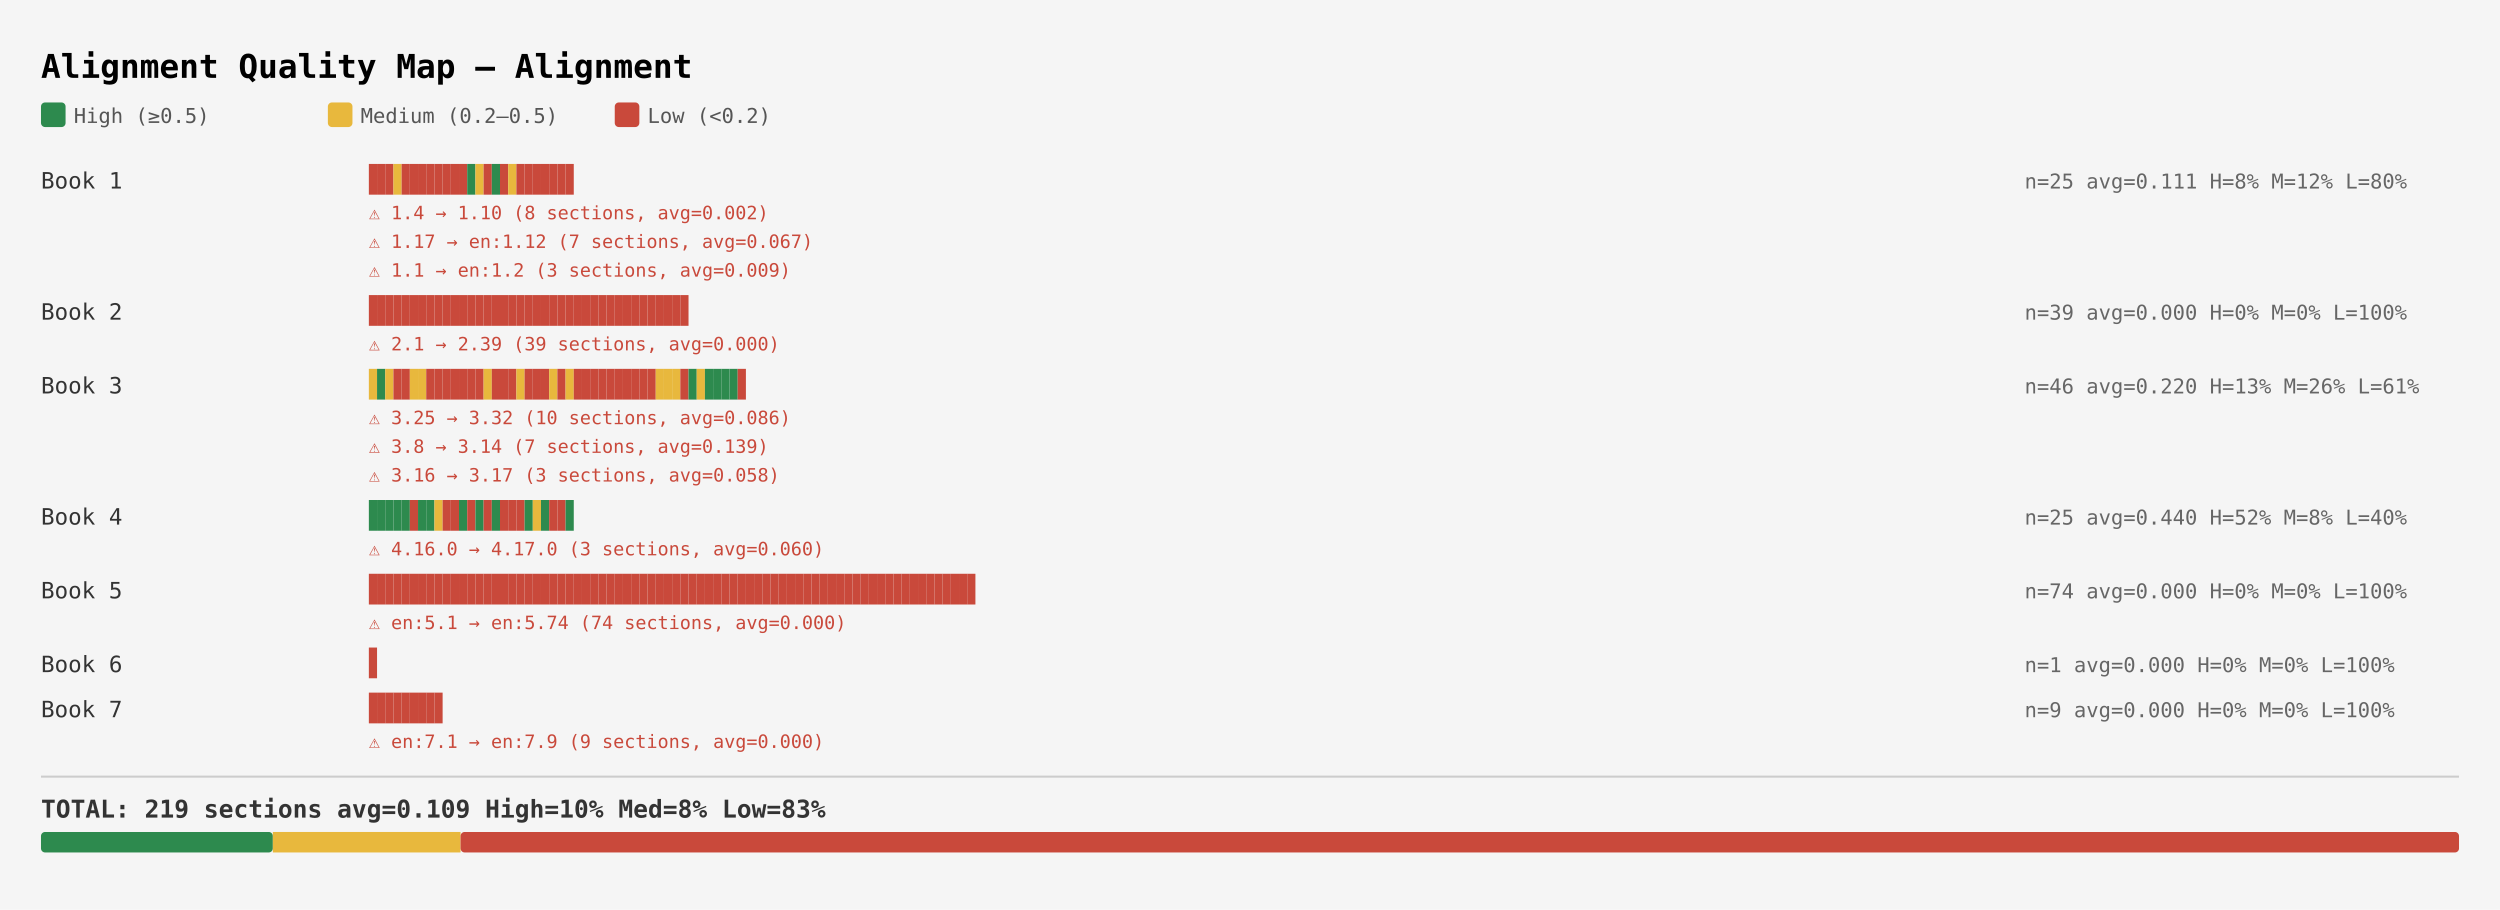
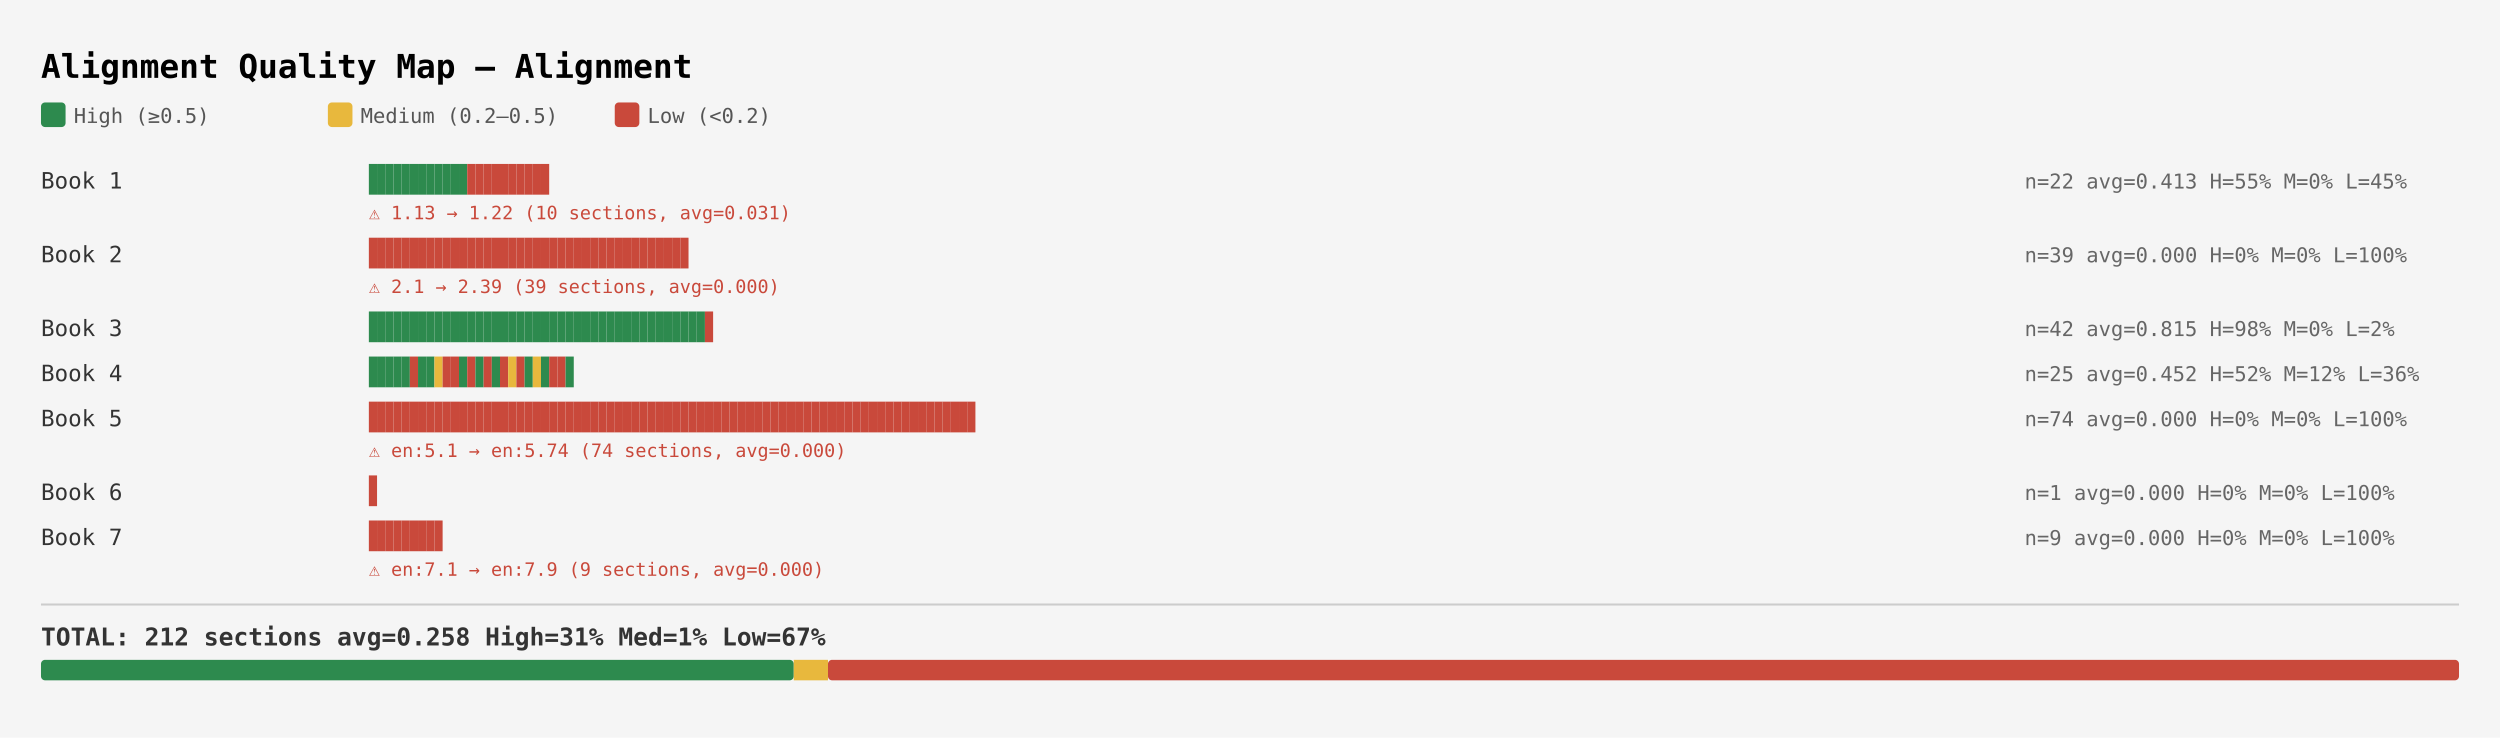
- <svg xmlns="http://www.w3.org/2000/svg" width="1220" height="444" viewBox="0 0 1220 444">
-   <rect width="1220" height="444" fill="#f5f5f5" />
+ <svg xmlns="http://www.w3.org/2000/svg" width="1220" height="360" viewBox="0 0 1220 360">
+   <rect width="1220" height="360" fill="#f5f5f5" />
  <style>
  text { font-family: "SF Mono", "Menlo", "Monaco", monospace; }
  .title { font-size: 16px; font-weight: bold; }
  .subtitle { font-size: 11px; fill: #888; }
  .label { font-size: 11px; fill: #333; }
  .stats { font-size: 10px; fill: #666; }
  .warn { font-size: 9px; fill: #c9493b; }
  .total { font-size: 12px; font-weight: bold; fill: #333; }
  .legend-text { font-size: 10px; fill: #555; }
</style>
  <text x="20" y="38" class="title">Alignment Quality Map — Alignment</text>
  <rect x="20" y="50" width="12" height="12" fill="#2d8a4e" rx="2" />
  <text x="36" y="60" class="legend-text">High (≥0.5)</text>
  <rect x="160" y="50" width="12" height="12" fill="#e8b83d" rx="2" />
  <text x="176" y="60" class="legend-text">Medium (0.2–0.5)</text>
  <rect x="300" y="50" width="12" height="12" fill="#c9493b" rx="2" />
  <text x="316" y="60" class="legend-text">Low (&lt;0.2)</text>
  <text x="20" y="92" class="label">Book 1</text>
-   <text x="988" y="92" class="stats">n=25  avg=0.111  H=8%  M=12%  L=80%</text>
+   <text x="988" y="92" class="stats">n=22  avg=0.413  H=55%  M=0%  L=45%</text>
  <a href="tlg0640.tlg001.perseus-eng80.html#s1-1">
-     <rect x="180" y="80" width="4" height="15" fill="#c9493b" />
+     <rect x="180" y="80" width="4" height="15" fill="#2d8a4e" />
  </a>
  <a href="tlg0640.tlg001.perseus-eng80.html#s1-2">
-     <rect x="184" y="80" width="4" height="15" fill="#c9493b" />
-   </a>
-   <a href="tlg0640.tlg001.perseus-eng80.html#sen:1-2">
-     <rect x="188" y="80" width="4" height="15" fill="#c9493b" />
+     <rect x="184" y="80" width="4" height="15" fill="#2d8a4e" />
  </a>
  <a href="tlg0640.tlg001.perseus-eng80.html#s1-3">
-     <rect x="192" y="80" width="4" height="15" fill="#e8b83d" />
+     <rect x="188" y="80" width="4" height="15" fill="#2d8a4e" />
  </a>
  <a href="tlg0640.tlg001.perseus-eng80.html#s1-4">
-     <rect x="196" y="80" width="4" height="15" fill="#c9493b" />
+     <rect x="192" y="80" width="4" height="15" fill="#2d8a4e" />
  </a>
  <a href="tlg0640.tlg001.perseus-eng80.html#s1-5">
-     <rect x="200" y="80" width="4" height="15" fill="#c9493b" />
+     <rect x="196" y="80" width="4" height="15" fill="#2d8a4e" />
  </a>
  <a href="tlg0640.tlg001.perseus-eng80.html#s1-6">
-     <rect x="204" y="80" width="4" height="15" fill="#c9493b" />
+     <rect x="200" y="80" width="4" height="15" fill="#2d8a4e" />
  </a>
  <a href="tlg0640.tlg001.perseus-eng80.html#s1-7">
-     <rect x="208" y="80" width="4" height="15" fill="#c9493b" />
-   </a>
-   <a href="tlg0640.tlg001.perseus-eng80.html#sen:1-5">
-     <rect x="212" y="80" width="4" height="15" fill="#c9493b" />
+     <rect x="204" y="80" width="4" height="15" fill="#2d8a4e" />
  </a>
  <a href="tlg0640.tlg001.perseus-eng80.html#s1-8">
-     <rect x="216" y="80" width="4" height="15" fill="#c9493b" />
+     <rect x="208" y="80" width="4" height="15" fill="#2d8a4e" />
  </a>
  <a href="tlg0640.tlg001.perseus-eng80.html#s1-9">
-     <rect x="220" y="80" width="4" height="15" fill="#c9493b" />
+     <rect x="212" y="80" width="4" height="15" fill="#2d8a4e" />
  </a>
  <a href="tlg0640.tlg001.perseus-eng80.html#s1-10">
-     <rect x="224" y="80" width="4" height="15" fill="#c9493b" />
+     <rect x="216" y="80" width="4" height="15" fill="#2d8a4e" />
  </a>
  <a href="tlg0640.tlg001.perseus-eng80.html#s1-11">
-     <rect x="228" y="80" width="4" height="15" fill="#2d8a4e" />
+     <rect x="220" y="80" width="4" height="15" fill="#2d8a4e" />
  </a>
  <a href="tlg0640.tlg001.perseus-eng80.html#s1-12">
-     <rect x="232" y="80" width="4" height="15" fill="#e8b83d" />
+     <rect x="224" y="80" width="4" height="15" fill="#2d8a4e" />
  </a>
  <a href="tlg0640.tlg001.perseus-eng80.html#s1-13">
+     <rect x="228" y="80" width="4" height="15" fill="#c9493b" />
+   </a>
+   <a href="tlg0640.tlg001.perseus-eng80.html#s1-14">
+     <rect x="232" y="80" width="4" height="15" fill="#c9493b" />
+   </a>
+   <a href="tlg0640.tlg001.perseus-eng80.html#s1-15">
    <rect x="236" y="80" width="4" height="15" fill="#c9493b" />
  </a>
-   <a href="tlg0640.tlg001.perseus-eng80.html#s1-14">
-     <rect x="240" y="80" width="4" height="15" fill="#2d8a4e" />
-   </a>
-   <a href="tlg0640.tlg001.perseus-eng80.html#s1-15">
+   <a href="tlg0640.tlg001.perseus-eng80.html#s1-16">
+     <rect x="240" y="80" width="4" height="15" fill="#c9493b" />
+   </a>
+   <a href="tlg0640.tlg001.perseus-eng80.html#s1-17">
    <rect x="244" y="80" width="4" height="15" fill="#c9493b" />
  </a>
-   <a href="tlg0640.tlg001.perseus-eng80.html#s1-16">
-     <rect x="248" y="80" width="4" height="15" fill="#e8b83d" />
-   </a>
-   <a href="tlg0640.tlg001.perseus-eng80.html#s1-17">
+   <a href="tlg0640.tlg001.perseus-eng80.html#s1-18">
+     <rect x="248" y="80" width="4" height="15" fill="#c9493b" />
+   </a>
+   <a href="tlg0640.tlg001.perseus-eng80.html#s1-19">
    <rect x="252" y="80" width="4" height="15" fill="#c9493b" />
  </a>
-   <a href="tlg0640.tlg001.perseus-eng80.html#s1-18">
+   <a href="tlg0640.tlg001.perseus-eng80.html#s1-20">
    <rect x="256" y="80" width="4" height="15" fill="#c9493b" />
  </a>
-   <a href="tlg0640.tlg001.perseus-eng80.html#s1-19">
+   <a href="tlg0640.tlg001.perseus-eng80.html#s1-21">
    <rect x="260" y="80" width="4" height="15" fill="#c9493b" />
  </a>
-   <a href="tlg0640.tlg001.perseus-eng80.html#s1-20">
+   <a href="tlg0640.tlg001.perseus-eng80.html#s1-22">
    <rect x="264" y="80" width="4" height="15" fill="#c9493b" />
  </a>
-   <a href="tlg0640.tlg001.perseus-eng80.html#s1-21">
-     <rect x="268" y="80" width="4" height="15" fill="#c9493b" />
-   </a>
-   <a href="tlg0640.tlg001.perseus-eng80.html#s1-22">
-     <rect x="272" y="80" width="4" height="15" fill="#c9493b" />
-   </a>
-   <a href="tlg0640.tlg001.perseus-eng80.html#sen:1-12">
-     <rect x="276" y="80" width="4" height="15" fill="#c9493b" />
-   </a>
-   <text x="180" y="107" class="warn">⚠ 1.4 → 1.10  (8 sections, avg=0.002)</text>
-   <text x="180" y="121" class="warn">⚠ 1.17 → en:1.12  (7 sections, avg=0.067)</text>
-   <text x="180" y="135" class="warn">⚠ 1.1 → en:1.2  (3 sections, avg=0.009)</text>
-   <text x="20" y="156" class="label">Book 2</text>
-   <text x="988" y="156" class="stats">n=39  avg=0.000  H=0%  M=0%  L=100%</text>
+   <text x="180" y="107" class="warn">⚠ 1.13 → 1.22  (10 sections, avg=0.031)</text>
+   <text x="20" y="128" class="label">Book 2</text>
+   <text x="988" y="128" class="stats">n=39  avg=0.000  H=0%  M=0%  L=100%</text>
  <a href="tlg0640.tlg001.perseus-eng80.html#s2-1">
-     <rect x="180" y="144" width="4" height="15" fill="#c9493b" />
+     <rect x="180" y="116" width="4" height="15" fill="#c9493b" />
  </a>
  <a href="tlg0640.tlg001.perseus-eng80.html#s2-2">
-     <rect x="184" y="144" width="4" height="15" fill="#c9493b" />
+     <rect x="184" y="116" width="4" height="15" fill="#c9493b" />
  </a>
  <a href="tlg0640.tlg001.perseus-eng80.html#s2-3">
-     <rect x="188" y="144" width="4" height="15" fill="#c9493b" />
+     <rect x="188" y="116" width="4" height="15" fill="#c9493b" />
  </a>
  <a href="tlg0640.tlg001.perseus-eng80.html#s2-4">
-     <rect x="192" y="144" width="4" height="15" fill="#c9493b" />
+     <rect x="192" y="116" width="4" height="15" fill="#c9493b" />
  </a>
  <a href="tlg0640.tlg001.perseus-eng80.html#s2-5">
-     <rect x="196" y="144" width="4" height="15" fill="#c9493b" />
+     <rect x="196" y="116" width="4" height="15" fill="#c9493b" />
  </a>
  <a href="tlg0640.tlg001.perseus-eng80.html#s2-6">
-     <rect x="200" y="144" width="4" height="15" fill="#c9493b" />
+     <rect x="200" y="116" width="4" height="15" fill="#c9493b" />
  </a>
  <a href="tlg0640.tlg001.perseus-eng80.html#s2-7">
-     <rect x="204" y="144" width="4" height="15" fill="#c9493b" />
+     <rect x="204" y="116" width="4" height="15" fill="#c9493b" />
  </a>
  <a href="tlg0640.tlg001.perseus-eng80.html#s2-8">
-     <rect x="208" y="144" width="4" height="15" fill="#c9493b" />
+     <rect x="208" y="116" width="4" height="15" fill="#c9493b" />
  </a>
  <a href="tlg0640.tlg001.perseus-eng80.html#s2-9">
-     <rect x="212" y="144" width="4" height="15" fill="#c9493b" />
+     <rect x="212" y="116" width="4" height="15" fill="#c9493b" />
  </a>
  <a href="tlg0640.tlg001.perseus-eng80.html#s2-10">
-     <rect x="216" y="144" width="4" height="15" fill="#c9493b" />
+     <rect x="216" y="116" width="4" height="15" fill="#c9493b" />
  </a>
  <a href="tlg0640.tlg001.perseus-eng80.html#s2-11">
-     <rect x="220" y="144" width="4" height="15" fill="#c9493b" />
+     <rect x="220" y="116" width="4" height="15" fill="#c9493b" />
  </a>
  <a href="tlg0640.tlg001.perseus-eng80.html#s2-12">
-     <rect x="224" y="144" width="4" height="15" fill="#c9493b" />
+     <rect x="224" y="116" width="4" height="15" fill="#c9493b" />
  </a>
  <a href="tlg0640.tlg001.perseus-eng80.html#s2-13">
-     <rect x="228" y="144" width="4" height="15" fill="#c9493b" />
+     <rect x="228" y="116" width="4" height="15" fill="#c9493b" />
  </a>
  <a href="tlg0640.tlg001.perseus-eng80.html#s2-14">
-     <rect x="232" y="144" width="4" height="15" fill="#c9493b" />
+     <rect x="232" y="116" width="4" height="15" fill="#c9493b" />
  </a>
  <a href="tlg0640.tlg001.perseus-eng80.html#s2-15">
-     <rect x="236" y="144" width="4" height="15" fill="#c9493b" />
+     <rect x="236" y="116" width="4" height="15" fill="#c9493b" />
  </a>
  <a href="tlg0640.tlg001.perseus-eng80.html#s2-16">
-     <rect x="240" y="144" width="4" height="15" fill="#c9493b" />
+     <rect x="240" y="116" width="4" height="15" fill="#c9493b" />
  </a>
  <a href="tlg0640.tlg001.perseus-eng80.html#s2-17">
-     <rect x="244" y="144" width="4" height="15" fill="#c9493b" />
+     <rect x="244" y="116" width="4" height="15" fill="#c9493b" />
  </a>
  <a href="tlg0640.tlg001.perseus-eng80.html#s2-18">
-     <rect x="248" y="144" width="4" height="15" fill="#c9493b" />
+     <rect x="248" y="116" width="4" height="15" fill="#c9493b" />
  </a>
  <a href="tlg0640.tlg001.perseus-eng80.html#s2-19">
-     <rect x="252" y="144" width="4" height="15" fill="#c9493b" />
+     <rect x="252" y="116" width="4" height="15" fill="#c9493b" />
  </a>
  <a href="tlg0640.tlg001.perseus-eng80.html#s2-20">
-     <rect x="256" y="144" width="4" height="15" fill="#c9493b" />
+     <rect x="256" y="116" width="4" height="15" fill="#c9493b" />
  </a>
  <a href="tlg0640.tlg001.perseus-eng80.html#s2-21">
-     <rect x="260" y="144" width="4" height="15" fill="#c9493b" />
+     <rect x="260" y="116" width="4" height="15" fill="#c9493b" />
  </a>
  <a href="tlg0640.tlg001.perseus-eng80.html#s2-22">
-     <rect x="264" y="144" width="4" height="15" fill="#c9493b" />
+     <rect x="264" y="116" width="4" height="15" fill="#c9493b" />
  </a>
  <a href="tlg0640.tlg001.perseus-eng80.html#s2-23">
-     <rect x="268" y="144" width="4" height="15" fill="#c9493b" />
+     <rect x="268" y="116" width="4" height="15" fill="#c9493b" />
  </a>
  <a href="tlg0640.tlg001.perseus-eng80.html#s2-24">
-     <rect x="272" y="144" width="4" height="15" fill="#c9493b" />
+     <rect x="272" y="116" width="4" height="15" fill="#c9493b" />
  </a>
  <a href="tlg0640.tlg001.perseus-eng80.html#s2-25">
-     <rect x="276" y="144" width="4" height="15" fill="#c9493b" />
+     <rect x="276" y="116" width="4" height="15" fill="#c9493b" />
  </a>
  <a href="tlg0640.tlg001.perseus-eng80.html#s2-26">
-     <rect x="280" y="144" width="4" height="15" fill="#c9493b" />
+     <rect x="280" y="116" width="4" height="15" fill="#c9493b" />
  </a>
  <a href="tlg0640.tlg001.perseus-eng80.html#s2-27">
-     <rect x="284" y="144" width="4" height="15" fill="#c9493b" />
+     <rect x="284" y="116" width="4" height="15" fill="#c9493b" />
  </a>
  <a href="tlg0640.tlg001.perseus-eng80.html#s2-28">
-     <rect x="288" y="144" width="4" height="15" fill="#c9493b" />
+     <rect x="288" y="116" width="4" height="15" fill="#c9493b" />
  </a>
  <a href="tlg0640.tlg001.perseus-eng80.html#s2-29">
-     <rect x="292" y="144" width="4" height="15" fill="#c9493b" />
+     <rect x="292" y="116" width="4" height="15" fill="#c9493b" />
  </a>
  <a href="tlg0640.tlg001.perseus-eng80.html#s2-30">
-     <rect x="296" y="144" width="4" height="15" fill="#c9493b" />
+     <rect x="296" y="116" width="4" height="15" fill="#c9493b" />
  </a>
  <a href="tlg0640.tlg001.perseus-eng80.html#s2-31">
-     <rect x="300" y="144" width="4" height="15" fill="#c9493b" />
+     <rect x="300" y="116" width="4" height="15" fill="#c9493b" />
  </a>
  <a href="tlg0640.tlg001.perseus-eng80.html#s2-32">
-     <rect x="304" y="144" width="4" height="15" fill="#c9493b" />
+     <rect x="304" y="116" width="4" height="15" fill="#c9493b" />
  </a>
  <a href="tlg0640.tlg001.perseus-eng80.html#s2-33">
-     <rect x="308" y="144" width="4" height="15" fill="#c9493b" />
+     <rect x="308" y="116" width="4" height="15" fill="#c9493b" />
  </a>
  <a href="tlg0640.tlg001.perseus-eng80.html#s2-34">
-     <rect x="312" y="144" width="4" height="15" fill="#c9493b" />
+     <rect x="312" y="116" width="4" height="15" fill="#c9493b" />
  </a>
  <a href="tlg0640.tlg001.perseus-eng80.html#s2-35">
-     <rect x="316" y="144" width="4" height="15" fill="#c9493b" />
+     <rect x="316" y="116" width="4" height="15" fill="#c9493b" />
  </a>
  <a href="tlg0640.tlg001.perseus-eng80.html#s2-36">
-     <rect x="320" y="144" width="4" height="15" fill="#c9493b" />
+     <rect x="320" y="116" width="4" height="15" fill="#c9493b" />
  </a>
  <a href="tlg0640.tlg001.perseus-eng80.html#s2-37">
-     <rect x="324" y="144" width="4" height="15" fill="#c9493b" />
+     <rect x="324" y="116" width="4" height="15" fill="#c9493b" />
  </a>
  <a href="tlg0640.tlg001.perseus-eng80.html#s2-38">
-     <rect x="328" y="144" width="4" height="15" fill="#c9493b" />
+     <rect x="328" y="116" width="4" height="15" fill="#c9493b" />
  </a>
  <a href="tlg0640.tlg001.perseus-eng80.html#s2-39">
-     <rect x="332" y="144" width="4" height="15" fill="#c9493b" />
-   </a>
-   <text x="180" y="171" class="warn">⚠ 2.1 → 2.39  (39 sections, avg=0.000)</text>
-   <text x="20" y="192" class="label">Book 3</text>
-   <text x="988" y="192" class="stats">n=46  avg=0.220  H=13%  M=26%  L=61%</text>
+     <rect x="332" y="116" width="4" height="15" fill="#c9493b" />
+   </a>
+   <text x="180" y="143" class="warn">⚠ 2.1 → 2.39  (39 sections, avg=0.000)</text>
+   <text x="20" y="164" class="label">Book 3</text>
+   <text x="988" y="164" class="stats">n=42  avg=0.815  H=98%  M=0%  L=2%</text>
  <a href="tlg0640.tlg001.perseus-eng80.html#s3-1">
-     <rect x="180" y="180" width="4" height="15" fill="#e8b83d" />
+     <rect x="180" y="152" width="4" height="15" fill="#2d8a4e" />
  </a>
  <a href="tlg0640.tlg001.perseus-eng80.html#s3-2">
-     <rect x="184" y="180" width="4" height="15" fill="#2d8a4e" />
+     <rect x="184" y="152" width="4" height="15" fill="#2d8a4e" />
  </a>
  <a href="tlg0640.tlg001.perseus-eng80.html#s3-3">
-     <rect x="188" y="180" width="4" height="15" fill="#e8b83d" />
+     <rect x="188" y="152" width="4" height="15" fill="#2d8a4e" />
  </a>
  <a href="tlg0640.tlg001.perseus-eng80.html#s3-4">
-     <rect x="192" y="180" width="4" height="15" fill="#c9493b" />
+     <rect x="192" y="152" width="4" height="15" fill="#2d8a4e" />
  </a>
  <a href="tlg0640.tlg001.perseus-eng80.html#s3-5">
-     <rect x="196" y="180" width="4" height="15" fill="#c9493b" />
+     <rect x="196" y="152" width="4" height="15" fill="#2d8a4e" />
  </a>
  <a href="tlg0640.tlg001.perseus-eng80.html#s3-6">
-     <rect x="200" y="180" width="4" height="15" fill="#e8b83d" />
+     <rect x="200" y="152" width="4" height="15" fill="#2d8a4e" />
  </a>
  <a href="tlg0640.tlg001.perseus-eng80.html#s3-7">
-     <rect x="204" y="180" width="4" height="15" fill="#e8b83d" />
+     <rect x="204" y="152" width="4" height="15" fill="#2d8a4e" />
  </a>
  <a href="tlg0640.tlg001.perseus-eng80.html#s3-8">
-     <rect x="208" y="180" width="4" height="15" fill="#c9493b" />
+     <rect x="208" y="152" width="4" height="15" fill="#2d8a4e" />
  </a>
  <a href="tlg0640.tlg001.perseus-eng80.html#s3-9">
-     <rect x="212" y="180" width="4" height="15" fill="#c9493b" />
+     <rect x="212" y="152" width="4" height="15" fill="#2d8a4e" />
  </a>
  <a href="tlg0640.tlg001.perseus-eng80.html#s3-10">
-     <rect x="216" y="180" width="4" height="15" fill="#c9493b" />
+     <rect x="216" y="152" width="4" height="15" fill="#2d8a4e" />
  </a>
  <a href="tlg0640.tlg001.perseus-eng80.html#s3-11">
-     <rect x="220" y="180" width="4" height="15" fill="#c9493b" />
+     <rect x="220" y="152" width="4" height="15" fill="#2d8a4e" />
  </a>
  <a href="tlg0640.tlg001.perseus-eng80.html#s3-12">
-     <rect x="224" y="180" width="4" height="15" fill="#c9493b" />
+     <rect x="224" y="152" width="4" height="15" fill="#2d8a4e" />
  </a>
  <a href="tlg0640.tlg001.perseus-eng80.html#s3-13">
-     <rect x="228" y="180" width="4" height="15" fill="#c9493b" />
+     <rect x="228" y="152" width="4" height="15" fill="#2d8a4e" />
  </a>
  <a href="tlg0640.tlg001.perseus-eng80.html#s3-14">
-     <rect x="232" y="180" width="4" height="15" fill="#c9493b" />
+     <rect x="232" y="152" width="4" height="15" fill="#2d8a4e" />
  </a>
  <a href="tlg0640.tlg001.perseus-eng80.html#s3-15">
-     <rect x="236" y="180" width="4" height="15" fill="#e8b83d" />
+     <rect x="236" y="152" width="4" height="15" fill="#2d8a4e" />
  </a>
  <a href="tlg0640.tlg001.perseus-eng80.html#s3-16">
-     <rect x="240" y="180" width="4" height="15" fill="#c9493b" />
-   </a>
-   <a href="tlg0640.tlg001.perseus-eng80.html#sen:3-16">
-     <rect x="244" y="180" width="4" height="15" fill="#c9493b" />
+     <rect x="240" y="152" width="4" height="15" fill="#2d8a4e" />
  </a>
  <a href="tlg0640.tlg001.perseus-eng80.html#s3-17">
-     <rect x="248" y="180" width="4" height="15" fill="#c9493b" />
+     <rect x="244" y="152" width="4" height="15" fill="#2d8a4e" />
  </a>
  <a href="tlg0640.tlg001.perseus-eng80.html#s3-18">
-     <rect x="252" y="180" width="4" height="15" fill="#e8b83d" />
+     <rect x="248" y="152" width="4" height="15" fill="#2d8a4e" />
  </a>
  <a href="tlg0640.tlg001.perseus-eng80.html#s3-19">
-     <rect x="256" y="180" width="4" height="15" fill="#c9493b" />
+     <rect x="252" y="152" width="4" height="15" fill="#2d8a4e" />
  </a>
  <a href="tlg0640.tlg001.perseus-eng80.html#s3-20">
-     <rect x="260" y="180" width="4" height="15" fill="#c9493b" />
+     <rect x="256" y="152" width="4" height="15" fill="#2d8a4e" />
  </a>
  <a href="tlg0640.tlg001.perseus-eng80.html#s3-21">
-     <rect x="264" y="180" width="4" height="15" fill="#c9493b" />
+     <rect x="260" y="152" width="4" height="15" fill="#2d8a4e" />
  </a>
  <a href="tlg0640.tlg001.perseus-eng80.html#s3-22">
-     <rect x="268" y="180" width="4" height="15" fill="#e8b83d" />
+     <rect x="264" y="152" width="4" height="15" fill="#2d8a4e" />
  </a>
  <a href="tlg0640.tlg001.perseus-eng80.html#s3-23">
-     <rect x="272" y="180" width="4" height="15" fill="#c9493b" />
+     <rect x="268" y="152" width="4" height="15" fill="#2d8a4e" />
  </a>
  <a href="tlg0640.tlg001.perseus-eng80.html#s3-24">
-     <rect x="276" y="180" width="4" height="15" fill="#e8b83d" />
+     <rect x="272" y="152" width="4" height="15" fill="#2d8a4e" />
  </a>
  <a href="tlg0640.tlg001.perseus-eng80.html#s3-25">
-     <rect x="280" y="180" width="4" height="15" fill="#c9493b" />
+     <rect x="276" y="152" width="4" height="15" fill="#2d8a4e" />
  </a>
  <a href="tlg0640.tlg001.perseus-eng80.html#s3-26">
-     <rect x="284" y="180" width="4" height="15" fill="#c9493b" />
+     <rect x="280" y="152" width="4" height="15" fill="#2d8a4e" />
  </a>
  <a href="tlg0640.tlg001.perseus-eng80.html#s3-27">
-     <rect x="288" y="180" width="4" height="15" fill="#c9493b" />
-   </a>
-   <a href="tlg0640.tlg001.perseus-eng80.html#sen:3-27">
-     <rect x="292" y="180" width="4" height="15" fill="#c9493b" />
+     <rect x="284" y="152" width="4" height="15" fill="#2d8a4e" />
  </a>
  <a href="tlg0640.tlg001.perseus-eng80.html#s3-28">
-     <rect x="296" y="180" width="4" height="15" fill="#c9493b" />
+     <rect x="288" y="152" width="4" height="15" fill="#2d8a4e" />
  </a>
  <a href="tlg0640.tlg001.perseus-eng80.html#s3-29">
-     <rect x="300" y="180" width="4" height="15" fill="#c9493b" />
+     <rect x="292" y="152" width="4" height="15" fill="#2d8a4e" />
  </a>
  <a href="tlg0640.tlg001.perseus-eng80.html#s3-30">
-     <rect x="304" y="180" width="4" height="15" fill="#c9493b" />
+     <rect x="296" y="152" width="4" height="15" fill="#2d8a4e" />
  </a>
  <a href="tlg0640.tlg001.perseus-eng80.html#s3-31">
-     <rect x="308" y="180" width="4" height="15" fill="#c9493b" />
-   </a>
-   <a href="tlg0640.tlg001.perseus-eng80.html#sen:3-32">
-     <rect x="312" y="180" width="4" height="15" fill="#c9493b" />
+     <rect x="300" y="152" width="4" height="15" fill="#2d8a4e" />
  </a>
  <a href="tlg0640.tlg001.perseus-eng80.html#s3-32">
-     <rect x="316" y="180" width="4" height="15" fill="#c9493b" />
+     <rect x="304" y="152" width="4" height="15" fill="#2d8a4e" />
  </a>
  <a href="tlg0640.tlg001.perseus-eng80.html#s3-33">
-     <rect x="320" y="180" width="4" height="15" fill="#e8b83d" />
+     <rect x="308" y="152" width="4" height="15" fill="#2d8a4e" />
  </a>
  <a href="tlg0640.tlg001.perseus-eng80.html#s3-34">
-     <rect x="324" y="180" width="4" height="15" fill="#e8b83d" />
+     <rect x="312" y="152" width="4" height="15" fill="#2d8a4e" />
  </a>
  <a href="tlg0640.tlg001.perseus-eng80.html#s3-35">
-     <rect x="328" y="180" width="4" height="15" fill="#e8b83d" />
-   </a>
-   <a href="tlg0640.tlg001.perseus-eng80.html#sen:3-37">
-     <rect x="332" y="180" width="4" height="15" fill="#c9493b" />
+     <rect x="316" y="152" width="4" height="15" fill="#2d8a4e" />
  </a>
  <a href="tlg0640.tlg001.perseus-eng80.html#s3-36">
-     <rect x="336" y="180" width="4" height="15" fill="#2d8a4e" />
+     <rect x="320" y="152" width="4" height="15" fill="#2d8a4e" />
  </a>
  <a href="tlg0640.tlg001.perseus-eng80.html#s3-37">
-     <rect x="340" y="180" width="4" height="15" fill="#e8b83d" />
+     <rect x="324" y="152" width="4" height="15" fill="#2d8a4e" />
  </a>
  <a href="tlg0640.tlg001.perseus-eng80.html#s3-38">
-     <rect x="344" y="180" width="4" height="15" fill="#2d8a4e" />
+     <rect x="328" y="152" width="4" height="15" fill="#2d8a4e" />
  </a>
  <a href="tlg0640.tlg001.perseus-eng80.html#s3-39">
-     <rect x="348" y="180" width="4" height="15" fill="#2d8a4e" />
+     <rect x="332" y="152" width="4" height="15" fill="#2d8a4e" />
  </a>
  <a href="tlg0640.tlg001.perseus-eng80.html#s3-40">
-     <rect x="352" y="180" width="4" height="15" fill="#2d8a4e" />
+     <rect x="336" y="152" width="4" height="15" fill="#2d8a4e" />
  </a>
  <a href="tlg0640.tlg001.perseus-eng80.html#s3-41">
-     <rect x="356" y="180" width="4" height="15" fill="#2d8a4e" />
+     <rect x="340" y="152" width="4" height="15" fill="#2d8a4e" />
  </a>
  <a href="tlg0640.tlg001.perseus-eng80.html#s3-42">
-     <rect x="360" y="180" width="4" height="15" fill="#c9493b" />
-   </a>
-   <text x="180" y="207" class="warn">⚠ 3.25 → 3.32  (10 sections, avg=0.086)</text>
-   <text x="180" y="221" class="warn">⚠ 3.8 → 3.14  (7 sections, avg=0.139)</text>
-   <text x="180" y="235" class="warn">⚠ 3.16 → 3.17  (3 sections, avg=0.058)</text>
-   <text x="20" y="256" class="label">Book 4</text>
-   <text x="988" y="256" class="stats">n=25  avg=0.440  H=52%  M=8%  L=40%</text>
+     <rect x="344" y="152" width="4" height="15" fill="#c9493b" />
+   </a>
+   <text x="20" y="186" class="label">Book 4</text>
+   <text x="988" y="186" class="stats">n=25  avg=0.452  H=52%  M=12%  L=36%</text>
  <a href="tlg0640.tlg001.perseus-eng80.html#s4-1">
-     <rect x="180" y="244" width="4" height="15" fill="#2d8a4e" />
+     <rect x="180" y="174" width="4" height="15" fill="#2d8a4e" />
  </a>
  <a href="tlg0640.tlg001.perseus-eng80.html#s4-2">
-     <rect x="184" y="244" width="4" height="15" fill="#2d8a4e" />
+     <rect x="184" y="174" width="4" height="15" fill="#2d8a4e" />
  </a>
  <a href="tlg0640.tlg001.perseus-eng80.html#s4-3">
-     <rect x="188" y="244" width="4" height="15" fill="#2d8a4e" />
+     <rect x="188" y="174" width="4" height="15" fill="#2d8a4e" />
  </a>
  <a href="tlg0640.tlg001.perseus-eng80.html#s4-4">
-     <rect x="192" y="244" width="4" height="15" fill="#2d8a4e" />
+     <rect x="192" y="174" width="4" height="15" fill="#2d8a4e" />
  </a>
  <a href="tlg0640.tlg001.perseus-eng80.html#s4-5">
-     <rect x="196" y="244" width="4" height="15" fill="#2d8a4e" />
+     <rect x="196" y="174" width="4" height="15" fill="#2d8a4e" />
  </a>
  <a href="tlg0640.tlg001.perseus-eng80.html#s4-6">
-     <rect x="200" y="244" width="4" height="15" fill="#c9493b" />
+     <rect x="200" y="174" width="4" height="15" fill="#c9493b" />
  </a>
  <a href="tlg0640.tlg001.perseus-eng80.html#s4-7">
-     <rect x="204" y="244" width="4" height="15" fill="#2d8a4e" />
+     <rect x="204" y="174" width="4" height="15" fill="#2d8a4e" />
  </a>
  <a href="tlg0640.tlg001.perseus-eng80.html#s4-8">
-     <rect x="208" y="244" width="4" height="15" fill="#2d8a4e" />
+     <rect x="208" y="174" width="4" height="15" fill="#2d8a4e" />
  </a>
  <a href="tlg0640.tlg001.perseus-eng80.html#s4-9">
-     <rect x="212" y="244" width="4" height="15" fill="#e8b83d" />
+     <rect x="212" y="174" width="4" height="15" fill="#e8b83d" />
  </a>
  <a href="tlg0640.tlg001.perseus-eng80.html#s4-10">
-     <rect x="216" y="244" width="4" height="15" fill="#c9493b" />
+     <rect x="216" y="174" width="4" height="15" fill="#c9493b" />
  </a>
  <a href="tlg0640.tlg001.perseus-eng80.html#s4-11">
-     <rect x="220" y="244" width="4" height="15" fill="#c9493b" />
+     <rect x="220" y="174" width="4" height="15" fill="#c9493b" />
  </a>
  <a href="tlg0640.tlg001.perseus-eng80.html#s4-12">
-     <rect x="224" y="244" width="4" height="15" fill="#2d8a4e" />
+     <rect x="224" y="174" width="4" height="15" fill="#2d8a4e" />
  </a>
  <a href="tlg0640.tlg001.perseus-eng80.html#s4-13-0">
-     <rect x="228" y="244" width="4" height="15" fill="#c9493b" />
+     <rect x="228" y="174" width="4" height="15" fill="#c9493b" />
  </a>
  <a href="tlg0640.tlg001.perseus-eng80.html#s4-13-1">
-     <rect x="232" y="244" width="4" height="15" fill="#2d8a4e" />
+     <rect x="232" y="174" width="4" height="15" fill="#2d8a4e" />
  </a>
  <a href="tlg0640.tlg001.perseus-eng80.html#s4-14">
-     <rect x="236" y="244" width="4" height="15" fill="#c9493b" />
+     <rect x="236" y="174" width="4" height="15" fill="#c9493b" />
  </a>
  <a href="tlg0640.tlg001.perseus-eng80.html#s4-15">
-     <rect x="240" y="244" width="4" height="15" fill="#2d8a4e" />
+     <rect x="240" y="174" width="4" height="15" fill="#2d8a4e" />
  </a>
  <a href="tlg0640.tlg001.perseus-eng80.html#s4-16-0">
-     <rect x="244" y="244" width="4" height="15" fill="#c9493b" />
+     <rect x="244" y="174" width="4" height="15" fill="#c9493b" />
  </a>
  <a href="tlg0640.tlg001.perseus-eng80.html#s4-16-1">
-     <rect x="248" y="244" width="4" height="15" fill="#c9493b" />
+     <rect x="248" y="174" width="4" height="15" fill="#e8b83d" />
  </a>
  <a href="tlg0640.tlg001.perseus-eng80.html#s4-17-0">
-     <rect x="252" y="244" width="4" height="15" fill="#c9493b" />
+     <rect x="252" y="174" width="4" height="15" fill="#c9493b" />
  </a>
  <a href="tlg0640.tlg001.perseus-eng80.html#s4-17-1">
-     <rect x="256" y="244" width="4" height="15" fill="#2d8a4e" />
+     <rect x="256" y="174" width="4" height="15" fill="#2d8a4e" />
  </a>
  <a href="tlg0640.tlg001.perseus-eng80.html#s4-18-0">
-     <rect x="260" y="244" width="4" height="15" fill="#e8b83d" />
+     <rect x="260" y="174" width="4" height="15" fill="#e8b83d" />
  </a>
  <a href="tlg0640.tlg001.perseus-eng80.html#s4-18-1">
-     <rect x="264" y="244" width="4" height="15" fill="#2d8a4e" />
+     <rect x="264" y="174" width="4" height="15" fill="#2d8a4e" />
  </a>
  <a href="tlg0640.tlg001.perseus-eng80.html#s4-19-0">
-     <rect x="268" y="244" width="4" height="15" fill="#c9493b" />
+     <rect x="268" y="174" width="4" height="15" fill="#c9493b" />
  </a>
  <a href="tlg0640.tlg001.perseus-eng80.html#s4-19-1">
-     <rect x="272" y="244" width="4" height="15" fill="#c9493b" />
+     <rect x="272" y="174" width="4" height="15" fill="#c9493b" />
  </a>
  <a href="tlg0640.tlg001.perseus-eng80.html#s4-19-2">
-     <rect x="276" y="244" width="4" height="15" fill="#2d8a4e" />
-   </a>
-   <text x="180" y="271" class="warn">⚠ 4.16.0 → 4.17.0  (3 sections, avg=0.060)</text>
-   <text x="20" y="292" class="label">Book 5</text>
-   <text x="988" y="292" class="stats">n=74  avg=0.000  H=0%  M=0%  L=100%</text>
+     <rect x="276" y="174" width="4" height="15" fill="#2d8a4e" />
+   </a>
+   <text x="20" y="208" class="label">Book 5</text>
+   <text x="988" y="208" class="stats">n=74  avg=0.000  H=0%  M=0%  L=100%</text>
  <a href="tlg0640.tlg001.perseus-eng80.html#sen:5-1">
-     <rect x="180" y="280" width="4" height="15" fill="#c9493b" />
+     <rect x="180" y="196" width="4" height="15" fill="#c9493b" />
  </a>
  <a href="tlg0640.tlg001.perseus-eng80.html#sen:5-2">
-     <rect x="184" y="280" width="4" height="15" fill="#c9493b" />
+     <rect x="184" y="196" width="4" height="15" fill="#c9493b" />
  </a>
  <a href="tlg0640.tlg001.perseus-eng80.html#sen:5-3">
-     <rect x="188" y="280" width="4" height="15" fill="#c9493b" />
+     <rect x="188" y="196" width="4" height="15" fill="#c9493b" />
  </a>
  <a href="tlg0640.tlg001.perseus-eng80.html#sen:5-4">
-     <rect x="192" y="280" width="4" height="15" fill="#c9493b" />
+     <rect x="192" y="196" width="4" height="15" fill="#c9493b" />
  </a>
  <a href="tlg0640.tlg001.perseus-eng80.html#sen:5-5">
-     <rect x="196" y="280" width="4" height="15" fill="#c9493b" />
+     <rect x="196" y="196" width="4" height="15" fill="#c9493b" />
  </a>
  <a href="tlg0640.tlg001.perseus-eng80.html#sen:5-6">
-     <rect x="200" y="280" width="4" height="15" fill="#c9493b" />
+     <rect x="200" y="196" width="4" height="15" fill="#c9493b" />
  </a>
  <a href="tlg0640.tlg001.perseus-eng80.html#sen:5-7">
-     <rect x="204" y="280" width="4" height="15" fill="#c9493b" />
+     <rect x="204" y="196" width="4" height="15" fill="#c9493b" />
  </a>
  <a href="tlg0640.tlg001.perseus-eng80.html#sen:5-8">
-     <rect x="208" y="280" width="4" height="15" fill="#c9493b" />
+     <rect x="208" y="196" width="4" height="15" fill="#c9493b" />
  </a>
  <a href="tlg0640.tlg001.perseus-eng80.html#sen:5-9">
-     <rect x="212" y="280" width="4" height="15" fill="#c9493b" />
+     <rect x="212" y="196" width="4" height="15" fill="#c9493b" />
  </a>
  <a href="tlg0640.tlg001.perseus-eng80.html#sen:5-10">
-     <rect x="216" y="280" width="4" height="15" fill="#c9493b" />
+     <rect x="216" y="196" width="4" height="15" fill="#c9493b" />
  </a>
  <a href="tlg0640.tlg001.perseus-eng80.html#sen:5-11">
-     <rect x="220" y="280" width="4" height="15" fill="#c9493b" />
+     <rect x="220" y="196" width="4" height="15" fill="#c9493b" />
  </a>
  <a href="tlg0640.tlg001.perseus-eng80.html#sen:5-12">
-     <rect x="224" y="280" width="4" height="15" fill="#c9493b" />
+     <rect x="224" y="196" width="4" height="15" fill="#c9493b" />
  </a>
  <a href="tlg0640.tlg001.perseus-eng80.html#sen:5-13">
-     <rect x="228" y="280" width="4" height="15" fill="#c9493b" />
+     <rect x="228" y="196" width="4" height="15" fill="#c9493b" />
  </a>
  <a href="tlg0640.tlg001.perseus-eng80.html#sen:5-14">
-     <rect x="232" y="280" width="4" height="15" fill="#c9493b" />
+     <rect x="232" y="196" width="4" height="15" fill="#c9493b" />
  </a>
  <a href="tlg0640.tlg001.perseus-eng80.html#sen:5-15">
-     <rect x="236" y="280" width="4" height="15" fill="#c9493b" />
+     <rect x="236" y="196" width="4" height="15" fill="#c9493b" />
  </a>
  <a href="tlg0640.tlg001.perseus-eng80.html#sen:5-16">
-     <rect x="240" y="280" width="4" height="15" fill="#c9493b" />
+     <rect x="240" y="196" width="4" height="15" fill="#c9493b" />
  </a>
  <a href="tlg0640.tlg001.perseus-eng80.html#sen:5-17">
-     <rect x="244" y="280" width="4" height="15" fill="#c9493b" />
+     <rect x="244" y="196" width="4" height="15" fill="#c9493b" />
  </a>
  <a href="tlg0640.tlg001.perseus-eng80.html#sen:5-18">
-     <rect x="248" y="280" width="4" height="15" fill="#c9493b" />
+     <rect x="248" y="196" width="4" height="15" fill="#c9493b" />
  </a>
  <a href="tlg0640.tlg001.perseus-eng80.html#sen:5-19">
-     <rect x="252" y="280" width="4" height="15" fill="#c9493b" />
+     <rect x="252" y="196" width="4" height="15" fill="#c9493b" />
  </a>
  <a href="tlg0640.tlg001.perseus-eng80.html#sen:5-20">
-     <rect x="256" y="280" width="4" height="15" fill="#c9493b" />
+     <rect x="256" y="196" width="4" height="15" fill="#c9493b" />
  </a>
  <a href="tlg0640.tlg001.perseus-eng80.html#sen:5-21">
-     <rect x="260" y="280" width="4" height="15" fill="#c9493b" />
+     <rect x="260" y="196" width="4" height="15" fill="#c9493b" />
  </a>
  <a href="tlg0640.tlg001.perseus-eng80.html#sen:5-22">
-     <rect x="264" y="280" width="4" height="15" fill="#c9493b" />
+     <rect x="264" y="196" width="4" height="15" fill="#c9493b" />
  </a>
  <a href="tlg0640.tlg001.perseus-eng80.html#sen:5-23">
-     <rect x="268" y="280" width="4" height="15" fill="#c9493b" />
+     <rect x="268" y="196" width="4" height="15" fill="#c9493b" />
  </a>
  <a href="tlg0640.tlg001.perseus-eng80.html#sen:5-24">
-     <rect x="272" y="280" width="4" height="15" fill="#c9493b" />
+     <rect x="272" y="196" width="4" height="15" fill="#c9493b" />
  </a>
  <a href="tlg0640.tlg001.perseus-eng80.html#sen:5-25">
-     <rect x="276" y="280" width="4" height="15" fill="#c9493b" />
+     <rect x="276" y="196" width="4" height="15" fill="#c9493b" />
  </a>
  <a href="tlg0640.tlg001.perseus-eng80.html#sen:5-26">
-     <rect x="280" y="280" width="4" height="15" fill="#c9493b" />
+     <rect x="280" y="196" width="4" height="15" fill="#c9493b" />
  </a>
  <a href="tlg0640.tlg001.perseus-eng80.html#sen:5-27">
-     <rect x="284" y="280" width="4" height="15" fill="#c9493b" />
+     <rect x="284" y="196" width="4" height="15" fill="#c9493b" />
  </a>
  <a href="tlg0640.tlg001.perseus-eng80.html#sen:5-28">
-     <rect x="288" y="280" width="4" height="15" fill="#c9493b" />
+     <rect x="288" y="196" width="4" height="15" fill="#c9493b" />
  </a>
  <a href="tlg0640.tlg001.perseus-eng80.html#sen:5-29">
-     <rect x="292" y="280" width="4" height="15" fill="#c9493b" />
+     <rect x="292" y="196" width="4" height="15" fill="#c9493b" />
  </a>
  <a href="tlg0640.tlg001.perseus-eng80.html#sen:5-30">
-     <rect x="296" y="280" width="4" height="15" fill="#c9493b" />
+     <rect x="296" y="196" width="4" height="15" fill="#c9493b" />
  </a>
  <a href="tlg0640.tlg001.perseus-eng80.html#sen:5-31">
-     <rect x="300" y="280" width="4" height="15" fill="#c9493b" />
+     <rect x="300" y="196" width="4" height="15" fill="#c9493b" />
  </a>
  <a href="tlg0640.tlg001.perseus-eng80.html#sen:5-32">
-     <rect x="304" y="280" width="4" height="15" fill="#c9493b" />
+     <rect x="304" y="196" width="4" height="15" fill="#c9493b" />
  </a>
  <a href="tlg0640.tlg001.perseus-eng80.html#sen:5-33">
-     <rect x="308" y="280" width="4" height="15" fill="#c9493b" />
+     <rect x="308" y="196" width="4" height="15" fill="#c9493b" />
  </a>
  <a href="tlg0640.tlg001.perseus-eng80.html#sen:5-34">
-     <rect x="312" y="280" width="4" height="15" fill="#c9493b" />
+     <rect x="312" y="196" width="4" height="15" fill="#c9493b" />
  </a>
  <a href="tlg0640.tlg001.perseus-eng80.html#sen:5-35">
-     <rect x="316" y="280" width="4" height="15" fill="#c9493b" />
+     <rect x="316" y="196" width="4" height="15" fill="#c9493b" />
  </a>
  <a href="tlg0640.tlg001.perseus-eng80.html#sen:5-36">
-     <rect x="320" y="280" width="4" height="15" fill="#c9493b" />
+     <rect x="320" y="196" width="4" height="15" fill="#c9493b" />
  </a>
  <a href="tlg0640.tlg001.perseus-eng80.html#sen:5-37">
-     <rect x="324" y="280" width="4" height="15" fill="#c9493b" />
+     <rect x="324" y="196" width="4" height="15" fill="#c9493b" />
  </a>
  <a href="tlg0640.tlg001.perseus-eng80.html#sen:5-38">
-     <rect x="328" y="280" width="4" height="15" fill="#c9493b" />
+     <rect x="328" y="196" width="4" height="15" fill="#c9493b" />
  </a>
  <a href="tlg0640.tlg001.perseus-eng80.html#sen:5-39">
-     <rect x="332" y="280" width="4" height="15" fill="#c9493b" />
+     <rect x="332" y="196" width="4" height="15" fill="#c9493b" />
  </a>
  <a href="tlg0640.tlg001.perseus-eng80.html#sen:5-40">
-     <rect x="336" y="280" width="4" height="15" fill="#c9493b" />
+     <rect x="336" y="196" width="4" height="15" fill="#c9493b" />
  </a>
  <a href="tlg0640.tlg001.perseus-eng80.html#sen:5-41">
-     <rect x="340" y="280" width="4" height="15" fill="#c9493b" />
+     <rect x="340" y="196" width="4" height="15" fill="#c9493b" />
  </a>
  <a href="tlg0640.tlg001.perseus-eng80.html#sen:5-42">
-     <rect x="344" y="280" width="4" height="15" fill="#c9493b" />
+     <rect x="344" y="196" width="4" height="15" fill="#c9493b" />
  </a>
  <a href="tlg0640.tlg001.perseus-eng80.html#sen:5-43">
-     <rect x="348" y="280" width="4" height="15" fill="#c9493b" />
+     <rect x="348" y="196" width="4" height="15" fill="#c9493b" />
  </a>
  <a href="tlg0640.tlg001.perseus-eng80.html#sen:5-44">
-     <rect x="352" y="280" width="4" height="15" fill="#c9493b" />
+     <rect x="352" y="196" width="4" height="15" fill="#c9493b" />
  </a>
  <a href="tlg0640.tlg001.perseus-eng80.html#sen:5-45">
-     <rect x="356" y="280" width="4" height="15" fill="#c9493b" />
+     <rect x="356" y="196" width="4" height="15" fill="#c9493b" />
  </a>
  <a href="tlg0640.tlg001.perseus-eng80.html#sen:5-46">
-     <rect x="360" y="280" width="4" height="15" fill="#c9493b" />
+     <rect x="360" y="196" width="4" height="15" fill="#c9493b" />
  </a>
  <a href="tlg0640.tlg001.perseus-eng80.html#sen:5-47">
-     <rect x="364" y="280" width="4" height="15" fill="#c9493b" />
+     <rect x="364" y="196" width="4" height="15" fill="#c9493b" />
  </a>
  <a href="tlg0640.tlg001.perseus-eng80.html#sen:5-48">
-     <rect x="368" y="280" width="4" height="15" fill="#c9493b" />
+     <rect x="368" y="196" width="4" height="15" fill="#c9493b" />
  </a>
  <a href="tlg0640.tlg001.perseus-eng80.html#sen:5-49">
-     <rect x="372" y="280" width="4" height="15" fill="#c9493b" />
+     <rect x="372" y="196" width="4" height="15" fill="#c9493b" />
  </a>
  <a href="tlg0640.tlg001.perseus-eng80.html#sen:5-50">
-     <rect x="376" y="280" width="4" height="15" fill="#c9493b" />
+     <rect x="376" y="196" width="4" height="15" fill="#c9493b" />
  </a>
  <a href="tlg0640.tlg001.perseus-eng80.html#sen:5-51">
-     <rect x="380" y="280" width="4" height="15" fill="#c9493b" />
+     <rect x="380" y="196" width="4" height="15" fill="#c9493b" />
  </a>
  <a href="tlg0640.tlg001.perseus-eng80.html#sen:5-52">
-     <rect x="384" y="280" width="4" height="15" fill="#c9493b" />
+     <rect x="384" y="196" width="4" height="15" fill="#c9493b" />
  </a>
  <a href="tlg0640.tlg001.perseus-eng80.html#sen:5-53">
-     <rect x="388" y="280" width="4" height="15" fill="#c9493b" />
+     <rect x="388" y="196" width="4" height="15" fill="#c9493b" />
  </a>
  <a href="tlg0640.tlg001.perseus-eng80.html#sen:5-54">
-     <rect x="392" y="280" width="4" height="15" fill="#c9493b" />
+     <rect x="392" y="196" width="4" height="15" fill="#c9493b" />
  </a>
  <a href="tlg0640.tlg001.perseus-eng80.html#sen:5-55">
-     <rect x="396" y="280" width="4" height="15" fill="#c9493b" />
+     <rect x="396" y="196" width="4" height="15" fill="#c9493b" />
  </a>
  <a href="tlg0640.tlg001.perseus-eng80.html#sen:5-56">
-     <rect x="400" y="280" width="4" height="15" fill="#c9493b" />
+     <rect x="400" y="196" width="4" height="15" fill="#c9493b" />
  </a>
  <a href="tlg0640.tlg001.perseus-eng80.html#sen:5-57">
-     <rect x="404" y="280" width="4" height="15" fill="#c9493b" />
+     <rect x="404" y="196" width="4" height="15" fill="#c9493b" />
  </a>
  <a href="tlg0640.tlg001.perseus-eng80.html#sen:5-58">
-     <rect x="408" y="280" width="4" height="15" fill="#c9493b" />
+     <rect x="408" y="196" width="4" height="15" fill="#c9493b" />
  </a>
  <a href="tlg0640.tlg001.perseus-eng80.html#sen:5-59">
-     <rect x="412" y="280" width="4" height="15" fill="#c9493b" />
+     <rect x="412" y="196" width="4" height="15" fill="#c9493b" />
  </a>
  <a href="tlg0640.tlg001.perseus-eng80.html#sen:5-60">
-     <rect x="416" y="280" width="4" height="15" fill="#c9493b" />
+     <rect x="416" y="196" width="4" height="15" fill="#c9493b" />
  </a>
  <a href="tlg0640.tlg001.perseus-eng80.html#sen:5-61">
-     <rect x="420" y="280" width="4" height="15" fill="#c9493b" />
+     <rect x="420" y="196" width="4" height="15" fill="#c9493b" />
  </a>
  <a href="tlg0640.tlg001.perseus-eng80.html#sen:5-62">
-     <rect x="424" y="280" width="4" height="15" fill="#c9493b" />
+     <rect x="424" y="196" width="4" height="15" fill="#c9493b" />
  </a>
  <a href="tlg0640.tlg001.perseus-eng80.html#sen:5-63">
-     <rect x="428" y="280" width="4" height="15" fill="#c9493b" />
+     <rect x="428" y="196" width="4" height="15" fill="#c9493b" />
  </a>
  <a href="tlg0640.tlg001.perseus-eng80.html#sen:5-64">
-     <rect x="432" y="280" width="4" height="15" fill="#c9493b" />
+     <rect x="432" y="196" width="4" height="15" fill="#c9493b" />
  </a>
  <a href="tlg0640.tlg001.perseus-eng80.html#sen:5-65">
-     <rect x="436" y="280" width="4" height="15" fill="#c9493b" />
+     <rect x="436" y="196" width="4" height="15" fill="#c9493b" />
  </a>
  <a href="tlg0640.tlg001.perseus-eng80.html#sen:5-66">
-     <rect x="440" y="280" width="4" height="15" fill="#c9493b" />
+     <rect x="440" y="196" width="4" height="15" fill="#c9493b" />
  </a>
  <a href="tlg0640.tlg001.perseus-eng80.html#sen:5-67">
-     <rect x="444" y="280" width="4" height="15" fill="#c9493b" />
+     <rect x="444" y="196" width="4" height="15" fill="#c9493b" />
  </a>
  <a href="tlg0640.tlg001.perseus-eng80.html#sen:5-68">
-     <rect x="448" y="280" width="4" height="15" fill="#c9493b" />
+     <rect x="448" y="196" width="4" height="15" fill="#c9493b" />
  </a>
  <a href="tlg0640.tlg001.perseus-eng80.html#sen:5-69">
-     <rect x="452" y="280" width="4" height="15" fill="#c9493b" />
+     <rect x="452" y="196" width="4" height="15" fill="#c9493b" />
  </a>
  <a href="tlg0640.tlg001.perseus-eng80.html#sen:5-70">
-     <rect x="456" y="280" width="4" height="15" fill="#c9493b" />
+     <rect x="456" y="196" width="4" height="15" fill="#c9493b" />
  </a>
  <a href="tlg0640.tlg001.perseus-eng80.html#sen:5-71">
-     <rect x="460" y="280" width="4" height="15" fill="#c9493b" />
+     <rect x="460" y="196" width="4" height="15" fill="#c9493b" />
  </a>
  <a href="tlg0640.tlg001.perseus-eng80.html#sen:5-72">
-     <rect x="464" y="280" width="4" height="15" fill="#c9493b" />
+     <rect x="464" y="196" width="4" height="15" fill="#c9493b" />
  </a>
  <a href="tlg0640.tlg001.perseus-eng80.html#sen:5-73">
-     <rect x="468" y="280" width="4" height="15" fill="#c9493b" />
+     <rect x="468" y="196" width="4" height="15" fill="#c9493b" />
  </a>
  <a href="tlg0640.tlg001.perseus-eng80.html#sen:5-74">
-     <rect x="472" y="280" width="4" height="15" fill="#c9493b" />
-   </a>
-   <text x="180" y="307" class="warn">⚠ en:5.1 → en:5.74  (74 sections, avg=0.000)</text>
-   <text x="20" y="328" class="label">Book 6</text>
-   <text x="988" y="328" class="stats">n=1  avg=0.000  H=0%  M=0%  L=100%</text>
+     <rect x="472" y="196" width="4" height="15" fill="#c9493b" />
+   </a>
+   <text x="180" y="223" class="warn">⚠ en:5.1 → en:5.74  (74 sections, avg=0.000)</text>
+   <text x="20" y="244" class="label">Book 6</text>
+   <text x="988" y="244" class="stats">n=1  avg=0.000  H=0%  M=0%  L=100%</text>
  <a href="tlg0640.tlg001.perseus-eng80.html#sen:6-1">
-     <rect x="180" y="316" width="4" height="15" fill="#c9493b" />
-   </a>
-   <text x="20" y="350" class="label">Book 7</text>
-   <text x="988" y="350" class="stats">n=9  avg=0.000  H=0%  M=0%  L=100%</text>
+     <rect x="180" y="232" width="4" height="15" fill="#c9493b" />
+   </a>
+   <text x="20" y="266" class="label">Book 7</text>
+   <text x="988" y="266" class="stats">n=9  avg=0.000  H=0%  M=0%  L=100%</text>
  <a href="tlg0640.tlg001.perseus-eng80.html#sen:7-1">
-     <rect x="180" y="338" width="4" height="15" fill="#c9493b" />
+     <rect x="180" y="254" width="4" height="15" fill="#c9493b" />
  </a>
  <a href="tlg0640.tlg001.perseus-eng80.html#sen:7-2">
-     <rect x="184" y="338" width="4" height="15" fill="#c9493b" />
+     <rect x="184" y="254" width="4" height="15" fill="#c9493b" />
  </a>
  <a href="tlg0640.tlg001.perseus-eng80.html#sen:7-3">
-     <rect x="188" y="338" width="4" height="15" fill="#c9493b" />
+     <rect x="188" y="254" width="4" height="15" fill="#c9493b" />
  </a>
  <a href="tlg0640.tlg001.perseus-eng80.html#sen:7-4">
-     <rect x="192" y="338" width="4" height="15" fill="#c9493b" />
+     <rect x="192" y="254" width="4" height="15" fill="#c9493b" />
  </a>
  <a href="tlg0640.tlg001.perseus-eng80.html#sen:7-5">
-     <rect x="196" y="338" width="4" height="15" fill="#c9493b" />
+     <rect x="196" y="254" width="4" height="15" fill="#c9493b" />
  </a>
  <a href="tlg0640.tlg001.perseus-eng80.html#sen:7-6">
-     <rect x="200" y="338" width="4" height="15" fill="#c9493b" />
+     <rect x="200" y="254" width="4" height="15" fill="#c9493b" />
  </a>
  <a href="tlg0640.tlg001.perseus-eng80.html#sen:7-7">
-     <rect x="204" y="338" width="4" height="15" fill="#c9493b" />
+     <rect x="204" y="254" width="4" height="15" fill="#c9493b" />
  </a>
  <a href="tlg0640.tlg001.perseus-eng80.html#sen:7-8">
-     <rect x="208" y="338" width="4" height="15" fill="#c9493b" />
+     <rect x="208" y="254" width="4" height="15" fill="#c9493b" />
  </a>
  <a href="tlg0640.tlg001.perseus-eng80.html#sen:7-9">
-     <rect x="212" y="338" width="4" height="15" fill="#c9493b" />
-   </a>
-   <text x="180" y="365" class="warn">⚠ en:7.1 → en:7.9  (9 sections, avg=0.000)</text>
-   <line x1="20" y1="379" x2="1200" y2="379" stroke="#ccc" stroke-width="1" />
-   <text x="20" y="399" class="total">TOTAL: 219 sections   avg=0.109   High=10%   Med=8%   Low=83%</text>
-   <rect x="20" y="406" width="113.151" height="10" fill="#2d8a4e" rx="2" />
-   <rect x="133.151" y="406" width="91.598" height="10" fill="#e8b83d" />
-   <rect x="224.749" y="406" width="975.251" height="10" fill="#c9493b" rx="2" />
+     <rect x="212" y="254" width="4" height="15" fill="#c9493b" />
+   </a>
+   <text x="180" y="281" class="warn">⚠ en:7.1 → en:7.9  (9 sections, avg=0.000)</text>
+   <line x1="20" y1="295" x2="1200" y2="295" stroke="#ccc" stroke-width="1" />
+   <text x="20" y="315" class="total">TOTAL: 212 sections   avg=0.258   High=31%   Med=1%   Low=67%</text>
+   <rect x="20" y="322" width="367.358" height="10" fill="#2d8a4e" rx="2" />
+   <rect x="387.358" y="322" width="16.698" height="10" fill="#e8b83d" />
+   <rect x="404.057" y="322" width="795.943" height="10" fill="#c9493b" rx="2" />
</svg>
